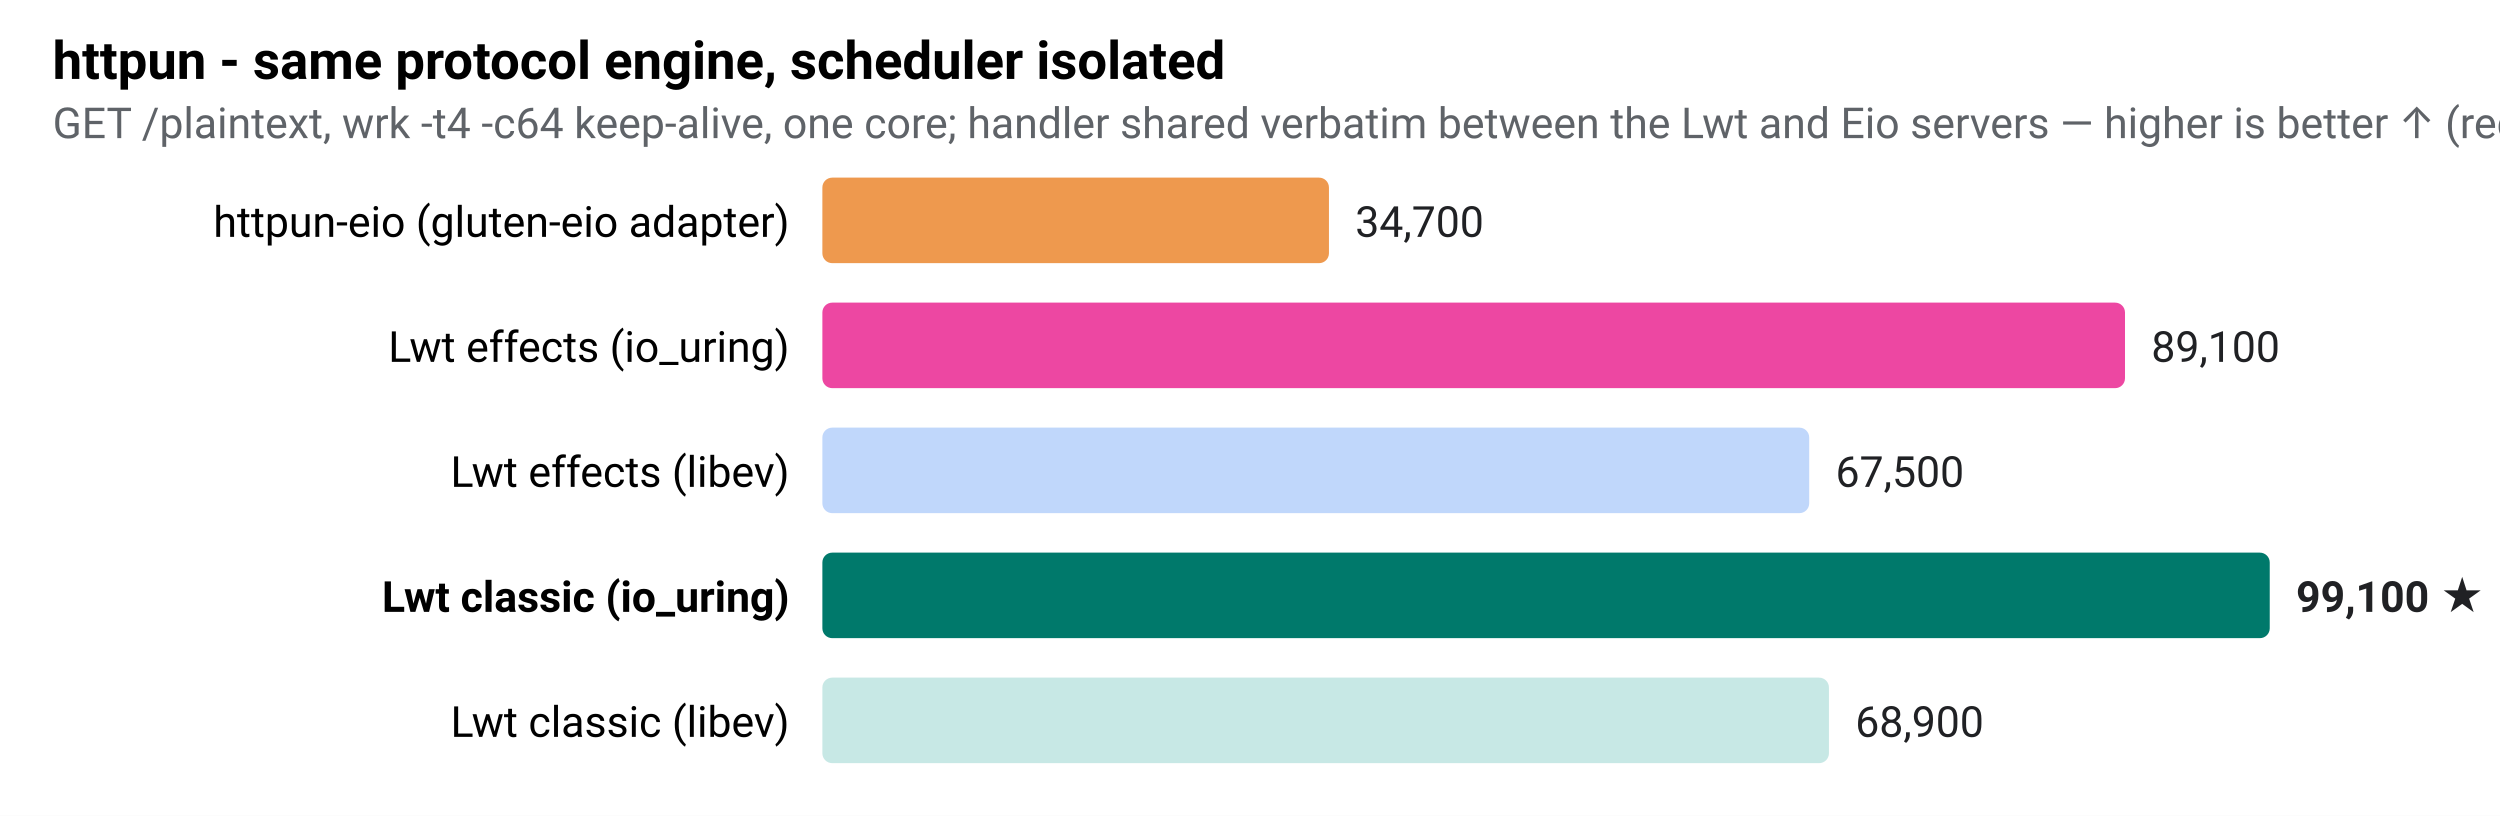
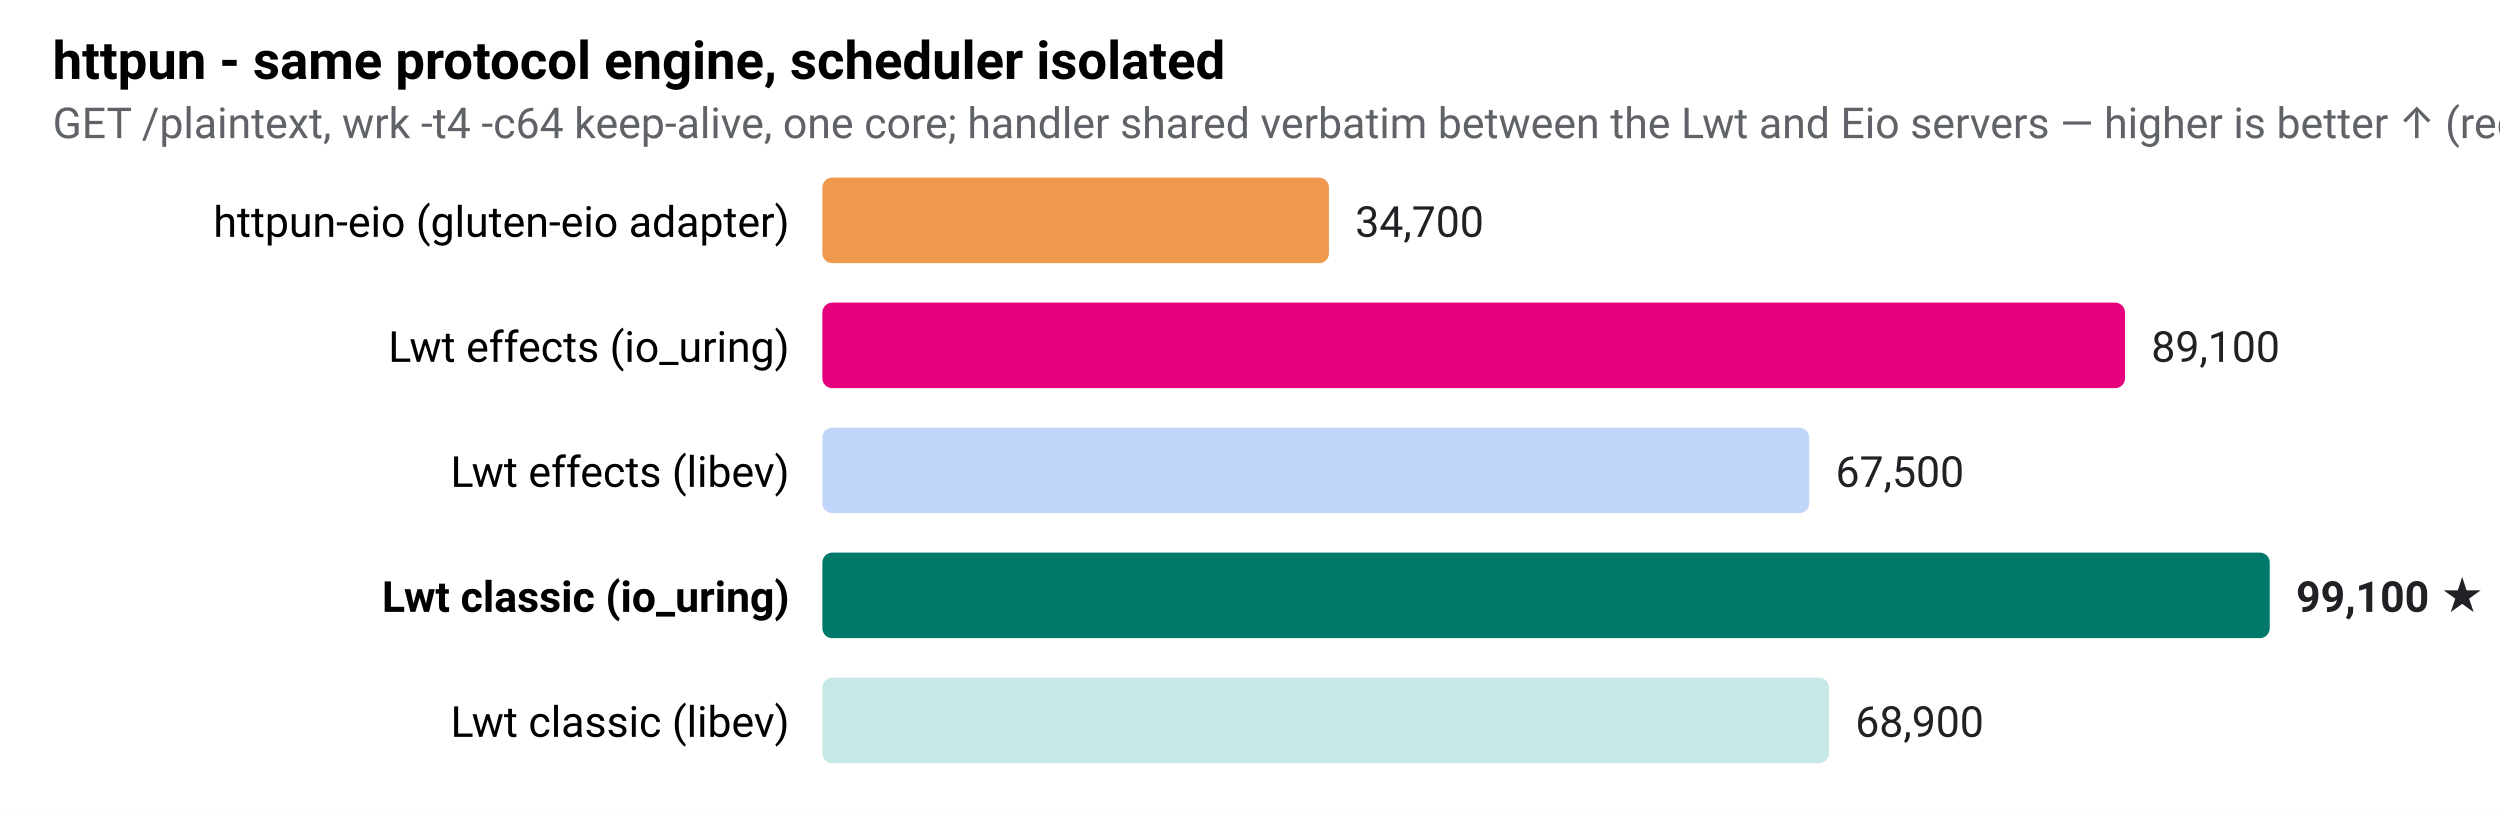
<svg xmlns="http://www.w3.org/2000/svg" width="760" height="248" font-family="-apple-system,Segoe UI,Roboto,sans-serif" font-size="13">
  <rect width="760" height="248" fill="white" />
  <text x="16" y="24" font-size="16" font-weight="700">httpun - same protocol engine, scheduler isolated</text>
  <text x="16" y="42" fill="#5f6368">GET /plaintext, wrk -t4 -c64 keep-alive, one core; handler shared verbatim between the Lwt and Eio servers — higher is better ↑ (requests / second)</text>
  <text x="240" y="72" text-anchor="end">httpun-eio (gluten-eio adapter)</text>
  <rect x="250" y="54" width="154" height="26" rx="3" fill="#e8710a" opacity="0.72" />
  <text x="412" y="72" fill="#202124">34,700</text>
  <text x="240" y="110" text-anchor="end">Lwt effects (io_uring)</text>
-   <rect x="250" y="92" width="396" height="26" rx="3" fill="#e6007e" opacity="0.72" />
+   <rect x="250" y="92" width="396" height="26" rx="3" fill="#e6007e" />
  <text x="654" y="110" fill="#202124">89,100</text>
  <text x="240" y="148" text-anchor="end">Lwt effects (libev)</text>
  <rect x="250" y="130" width="300" height="26" rx="3" fill="#a8c7fa" opacity="0.72" />
  <text x="558" y="148" fill="#202124">67,500</text>
  <text x="240" y="186" text-anchor="end" font-weight="700">Lwt classic (io_uring)</text>
  <rect x="250" y="168" width="440" height="26" rx="3" fill="#00796b" />
  <text x="698" y="186" fill="#202124" font-weight="700">99,100 ★</text>
  <text x="240" y="224" text-anchor="end">Lwt classic (libev)</text>
  <rect x="250" y="206" width="306" height="26" rx="3" fill="#b2dfdb" opacity="0.72" />
  <text x="564" y="224" fill="#202124">68,900</text>
</svg>
